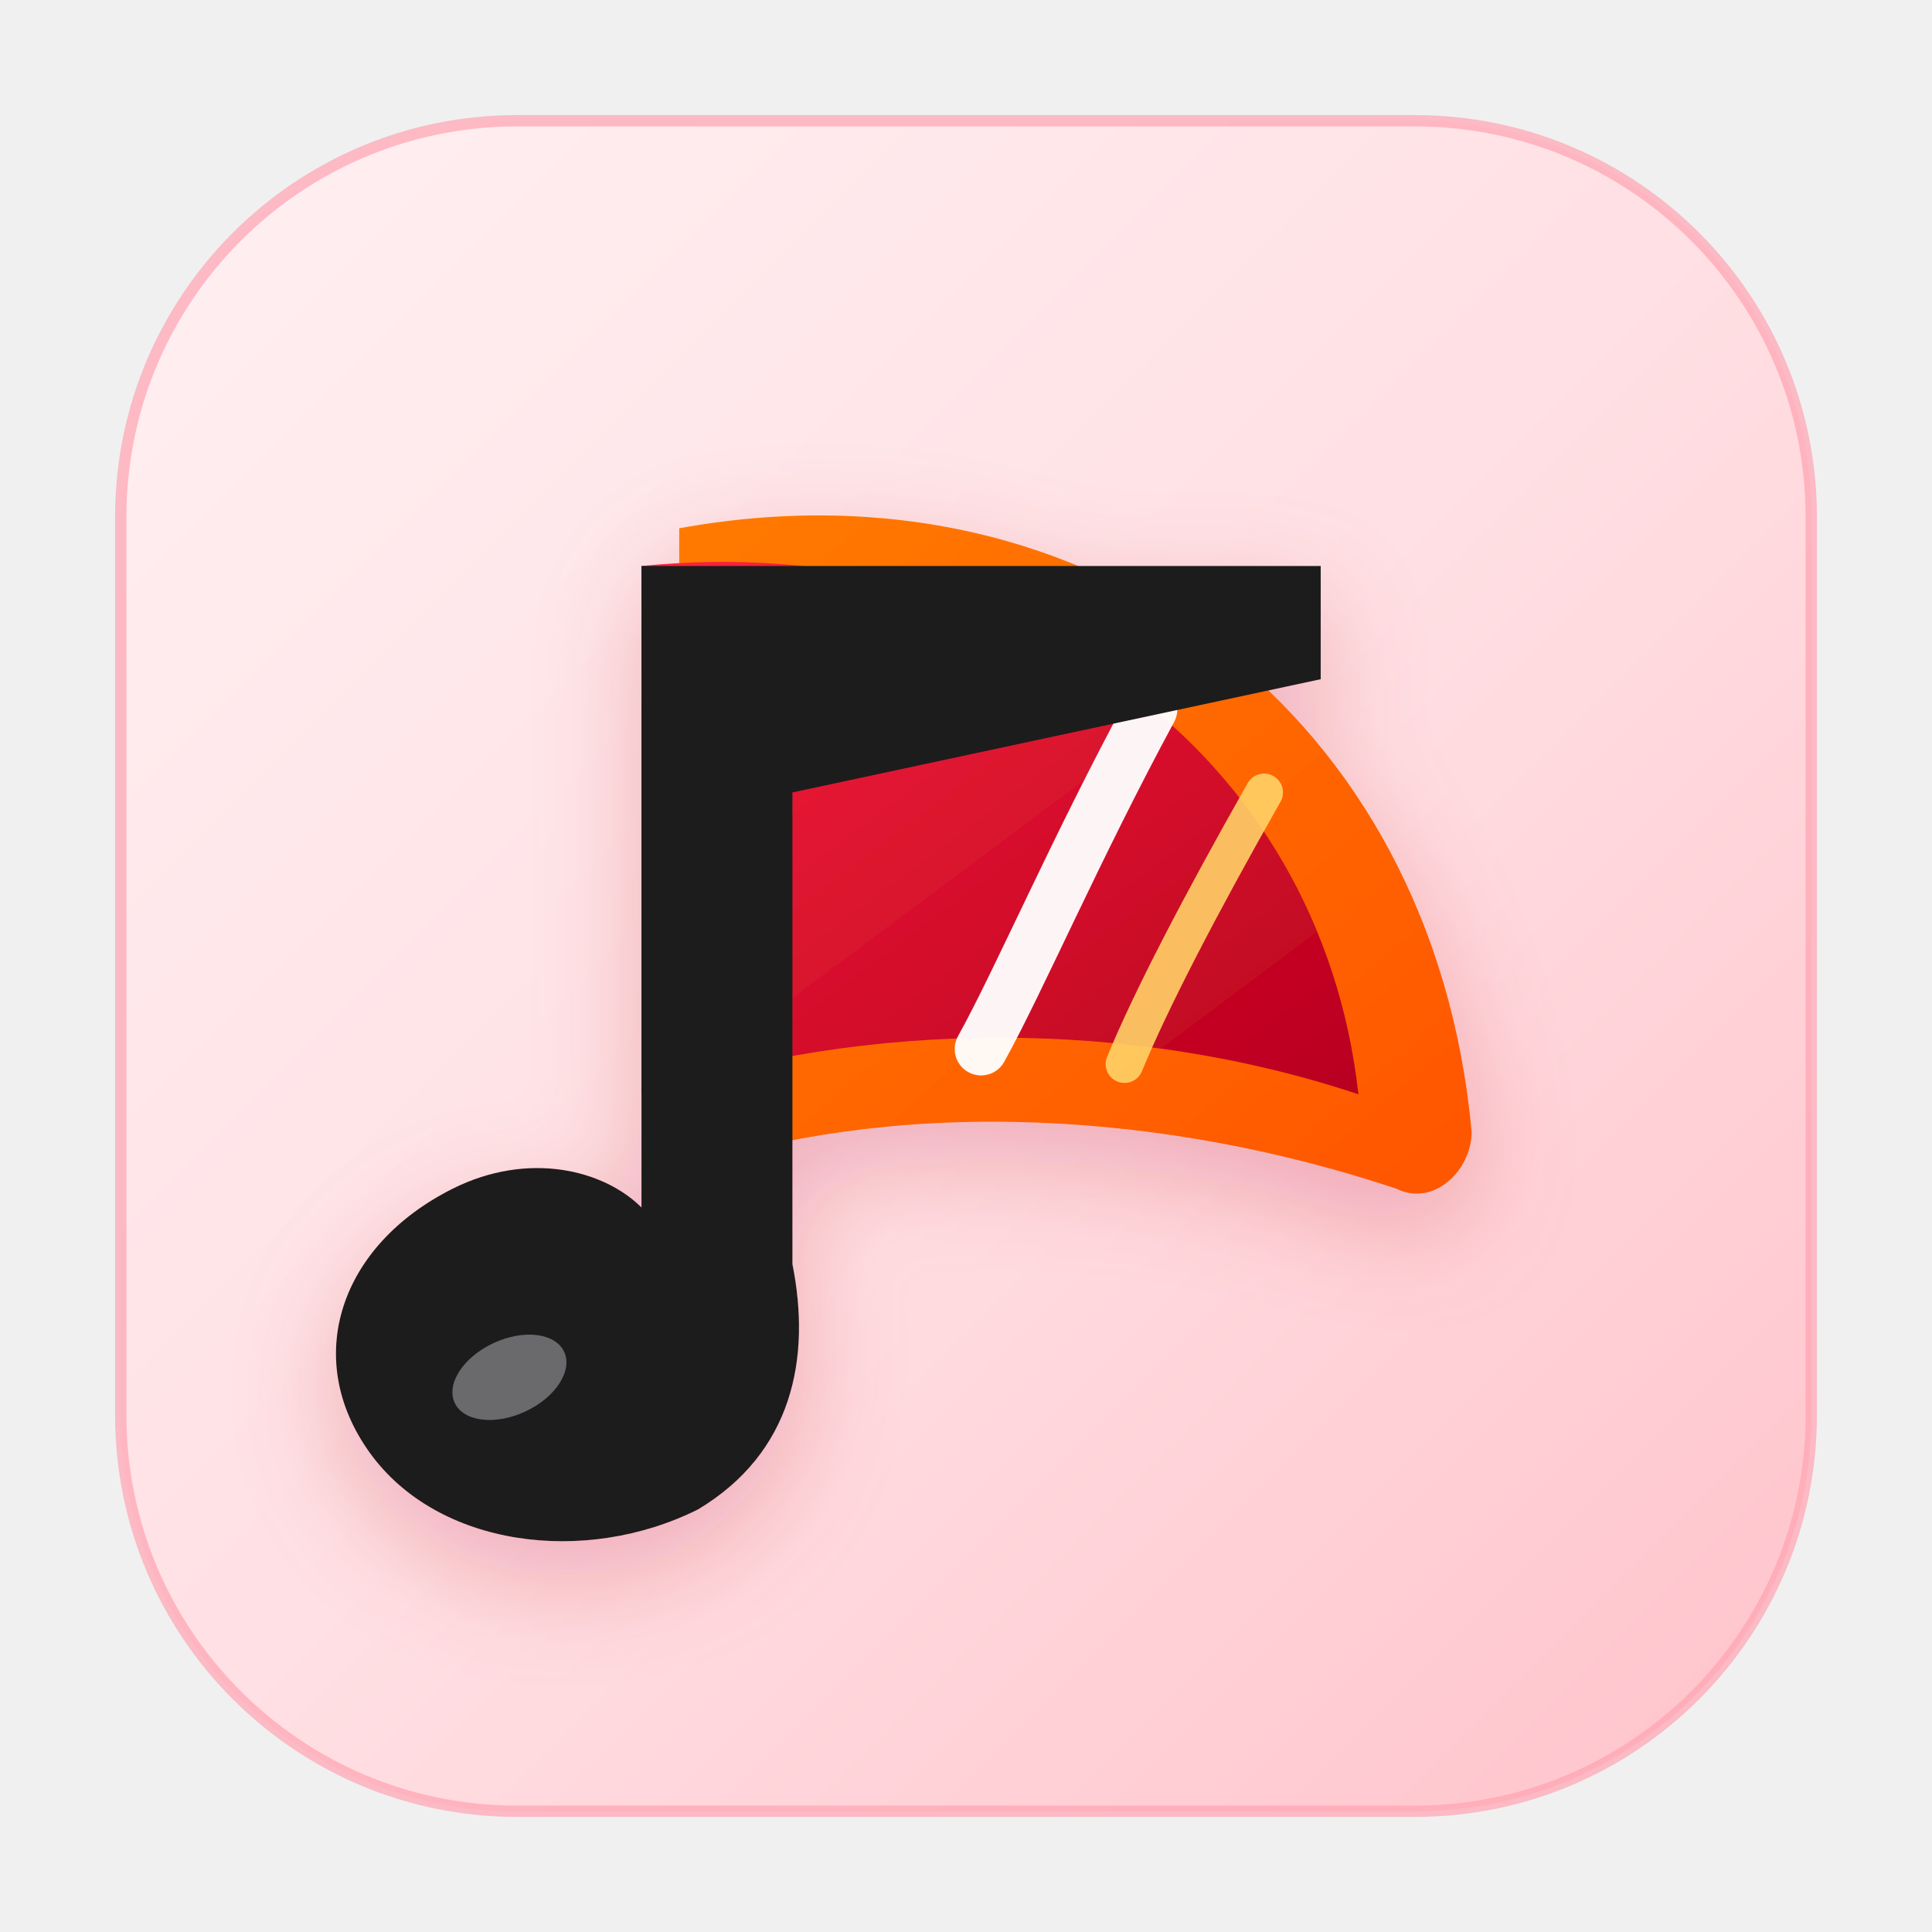
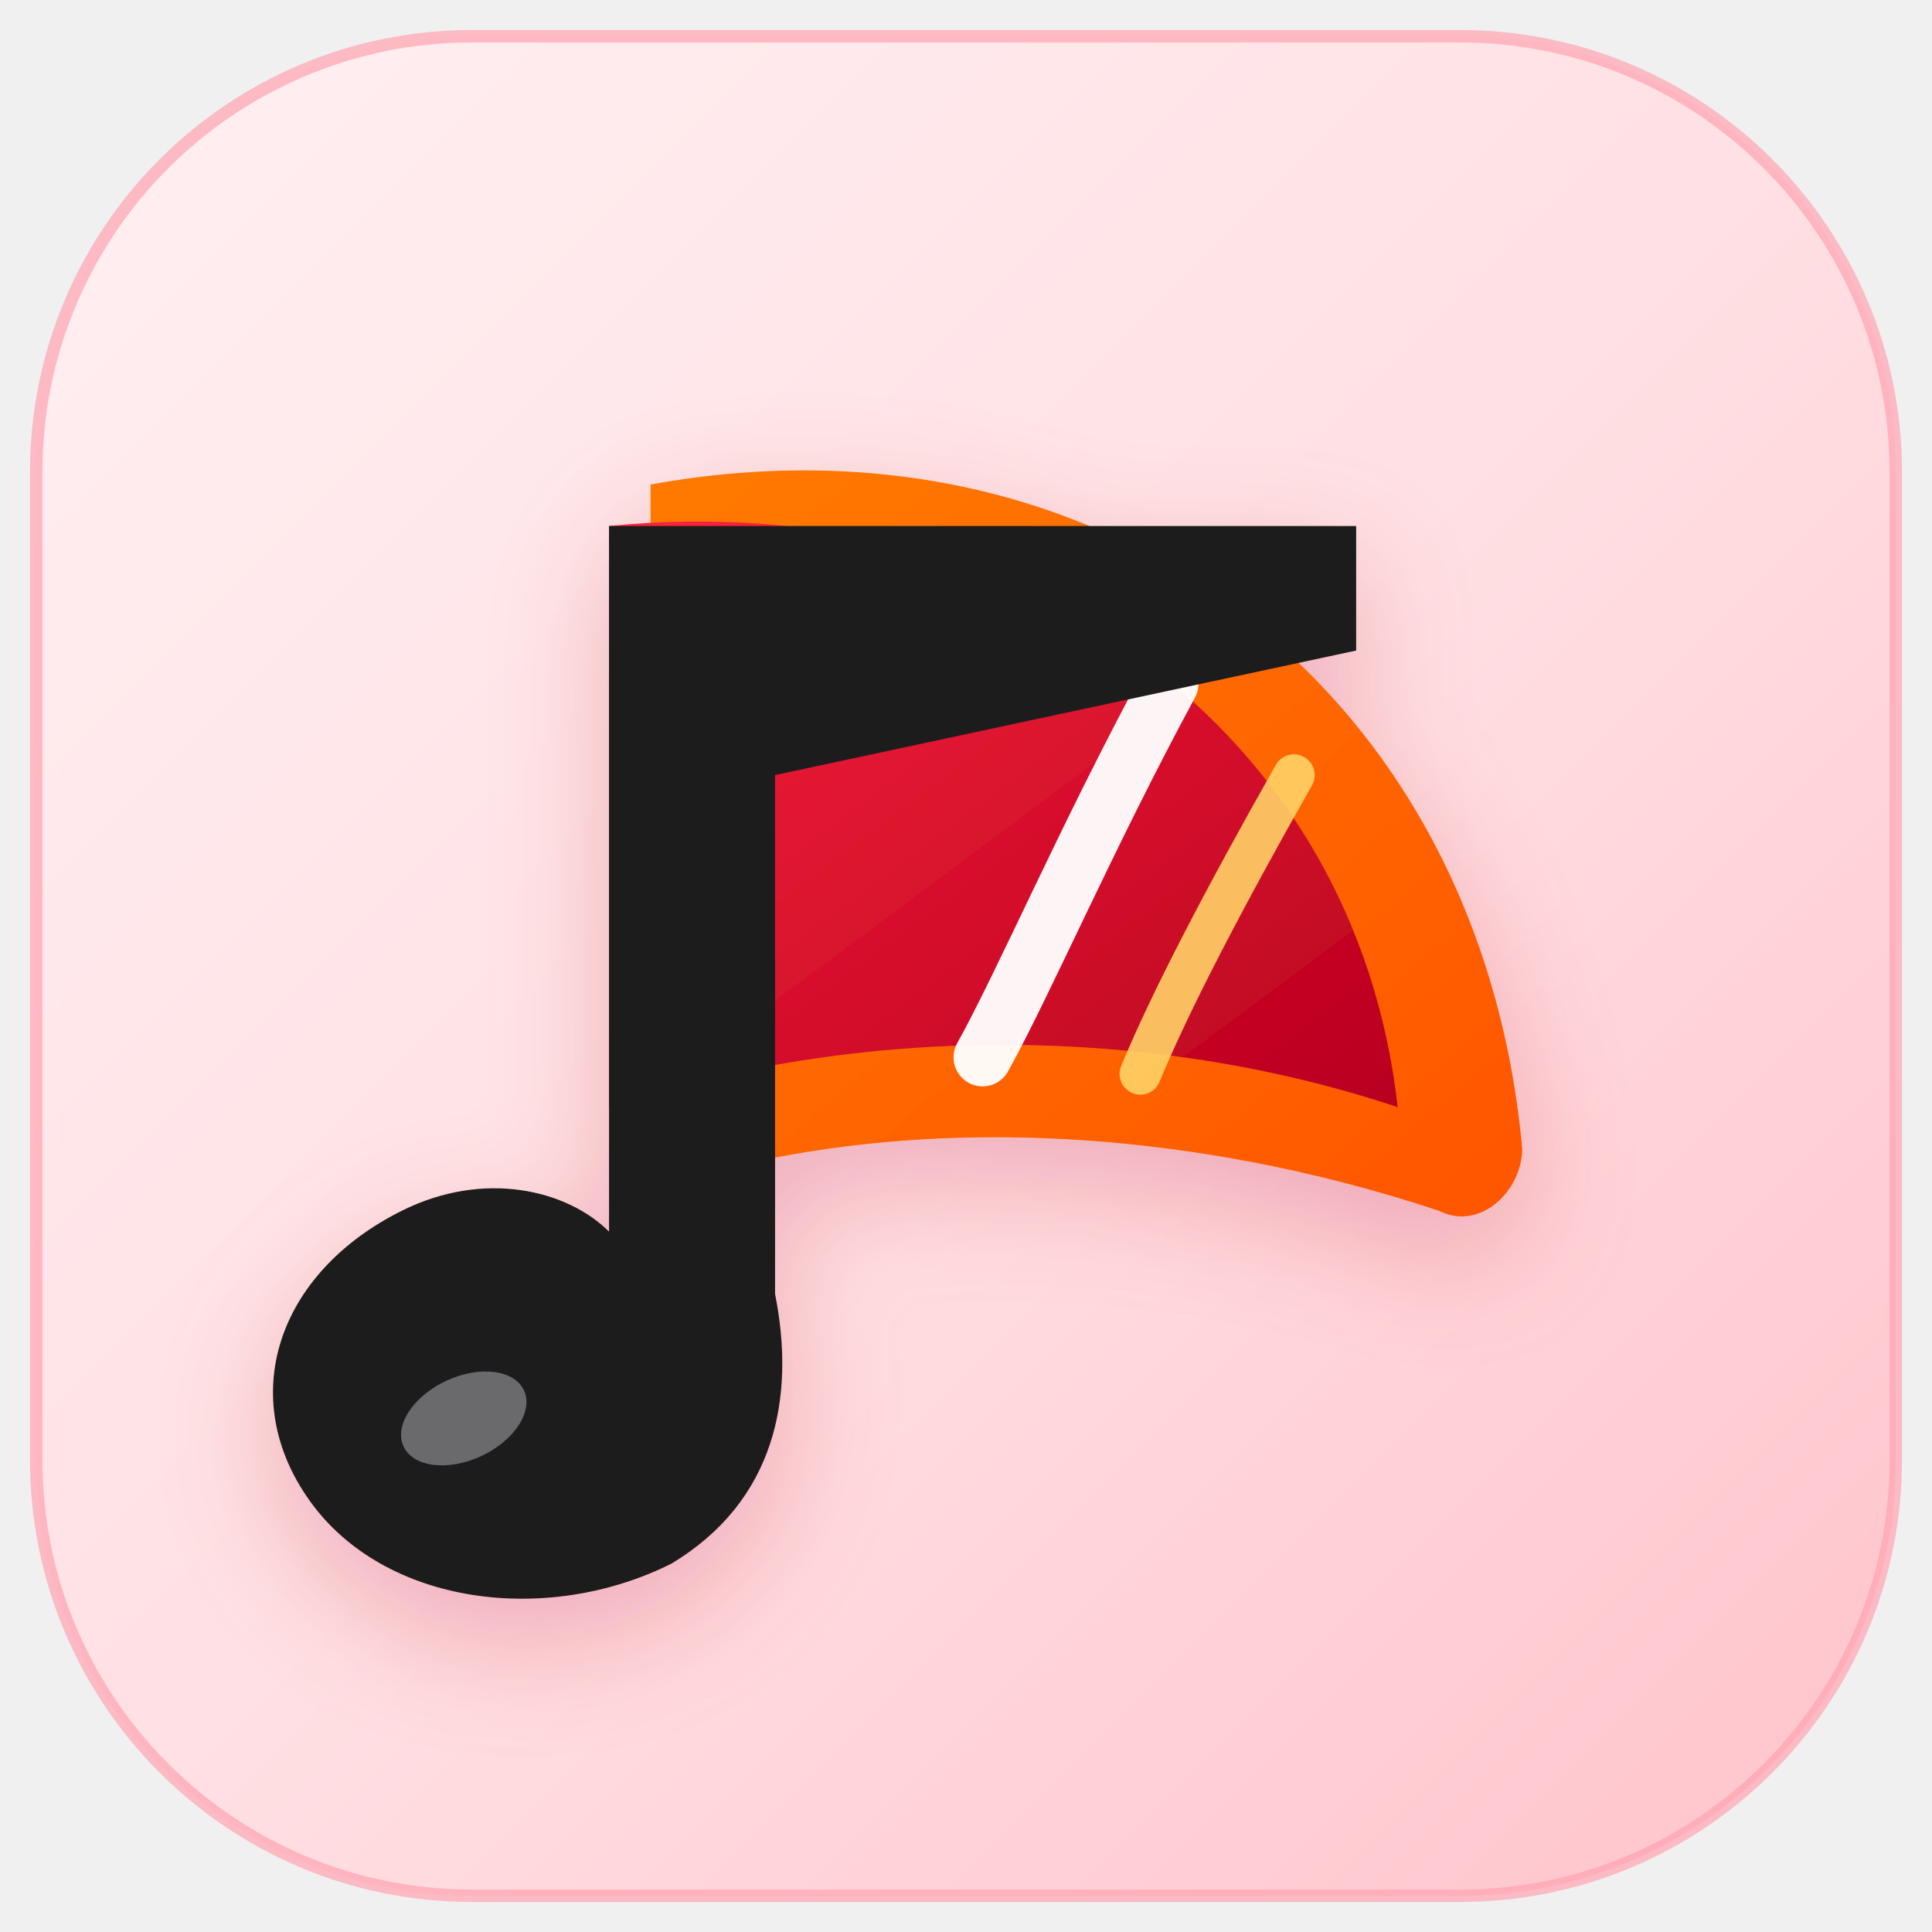
- <svg xmlns="http://www.w3.org/2000/svg" viewBox="0 0 512 512" width="100%" height="100%">
+ <svg xmlns="http://www.w3.org/2000/svg" viewBox="23.27 23.27 465.46 465.46" width="100%" height="100%">
  <defs>
    <linearGradient id="bgLightRed" x1="0%" y1="0%" x2="100%" y2="100%">
      <stop offset="0%" stop-color="#FFF0F2" />
      <stop offset="50%" stop-color="#FFE0E4" />
      <stop offset="100%" stop-color="#FFC2CA" />
    </linearGradient>
    <linearGradient id="beakRed" x1="0%" y1="0%" x2="100%" y2="100%">
      <stop offset="0%" stop-color="#FA243C" />
      <stop offset="100%" stop-color="#B8001F" />
    </linearGradient>
    <linearGradient id="puffinOrange" x1="0%" y1="0%" x2="100%" y2="100%">
      <stop offset="0%" stop-color="#FF7A00" />
      <stop offset="100%" stop-color="#FF5500" />
    </linearGradient>
    <filter id="softShadow" x="-20%" y="-20%" width="140%" height="140%">
      <feDropShadow dx="0" dy="10" stdDeviation="14" flood-color="#B8001F" flood-opacity="0.22" />
    </filter>
  </defs>
  <rect x="32" y="32" width="448" height="448" rx="105" fill="url(#bgLightRed)" />
  <rect x="32" y="32" width="448" height="448" rx="105" fill="none" stroke="#FFA3B1" stroke-width="3" opacity="0.7" />
  <g filter="url(#softShadow)" transform="translate(20, 10)">
    <path d="M 160,130 C 270,110 360,180 370,290 C 370,300 360,310 350,305 C 290,285 220,280 160,300 Z" fill="url(#puffinOrange)" />
    <path d="M 150,140 C 250,130 330,190 340,280 C 280,260 210,260 150,280 Z" fill="url(#beakRed)" />
    <path d="M 285,178 C 265,215 250,250 240,268" fill="none" stroke="#FFFFFF" stroke-width="14" stroke-linecap="round" opacity="0.95" />
    <path d="M 315,200 C 298,230 285,255 278,272" fill="none" stroke="#FFD166" stroke-width="10" stroke-linecap="round" opacity="0.9" />
    <path d="M 150,140 L 150,310 C 140,300 120,295 100,305 C 70,320 60,350 78,375 C 96,400 135,405 165,390 C 190,375 195,350 190,325 L 190,200 L 330,170 L 330,140 Z" fill="#1C1B1F" />
    <ellipse cx="115" cy="355" rx="16" ry="10" transform="rotate(-25 115 355)" fill="#FFFFFF" opacity="0.35" />
  </g>
</svg>
